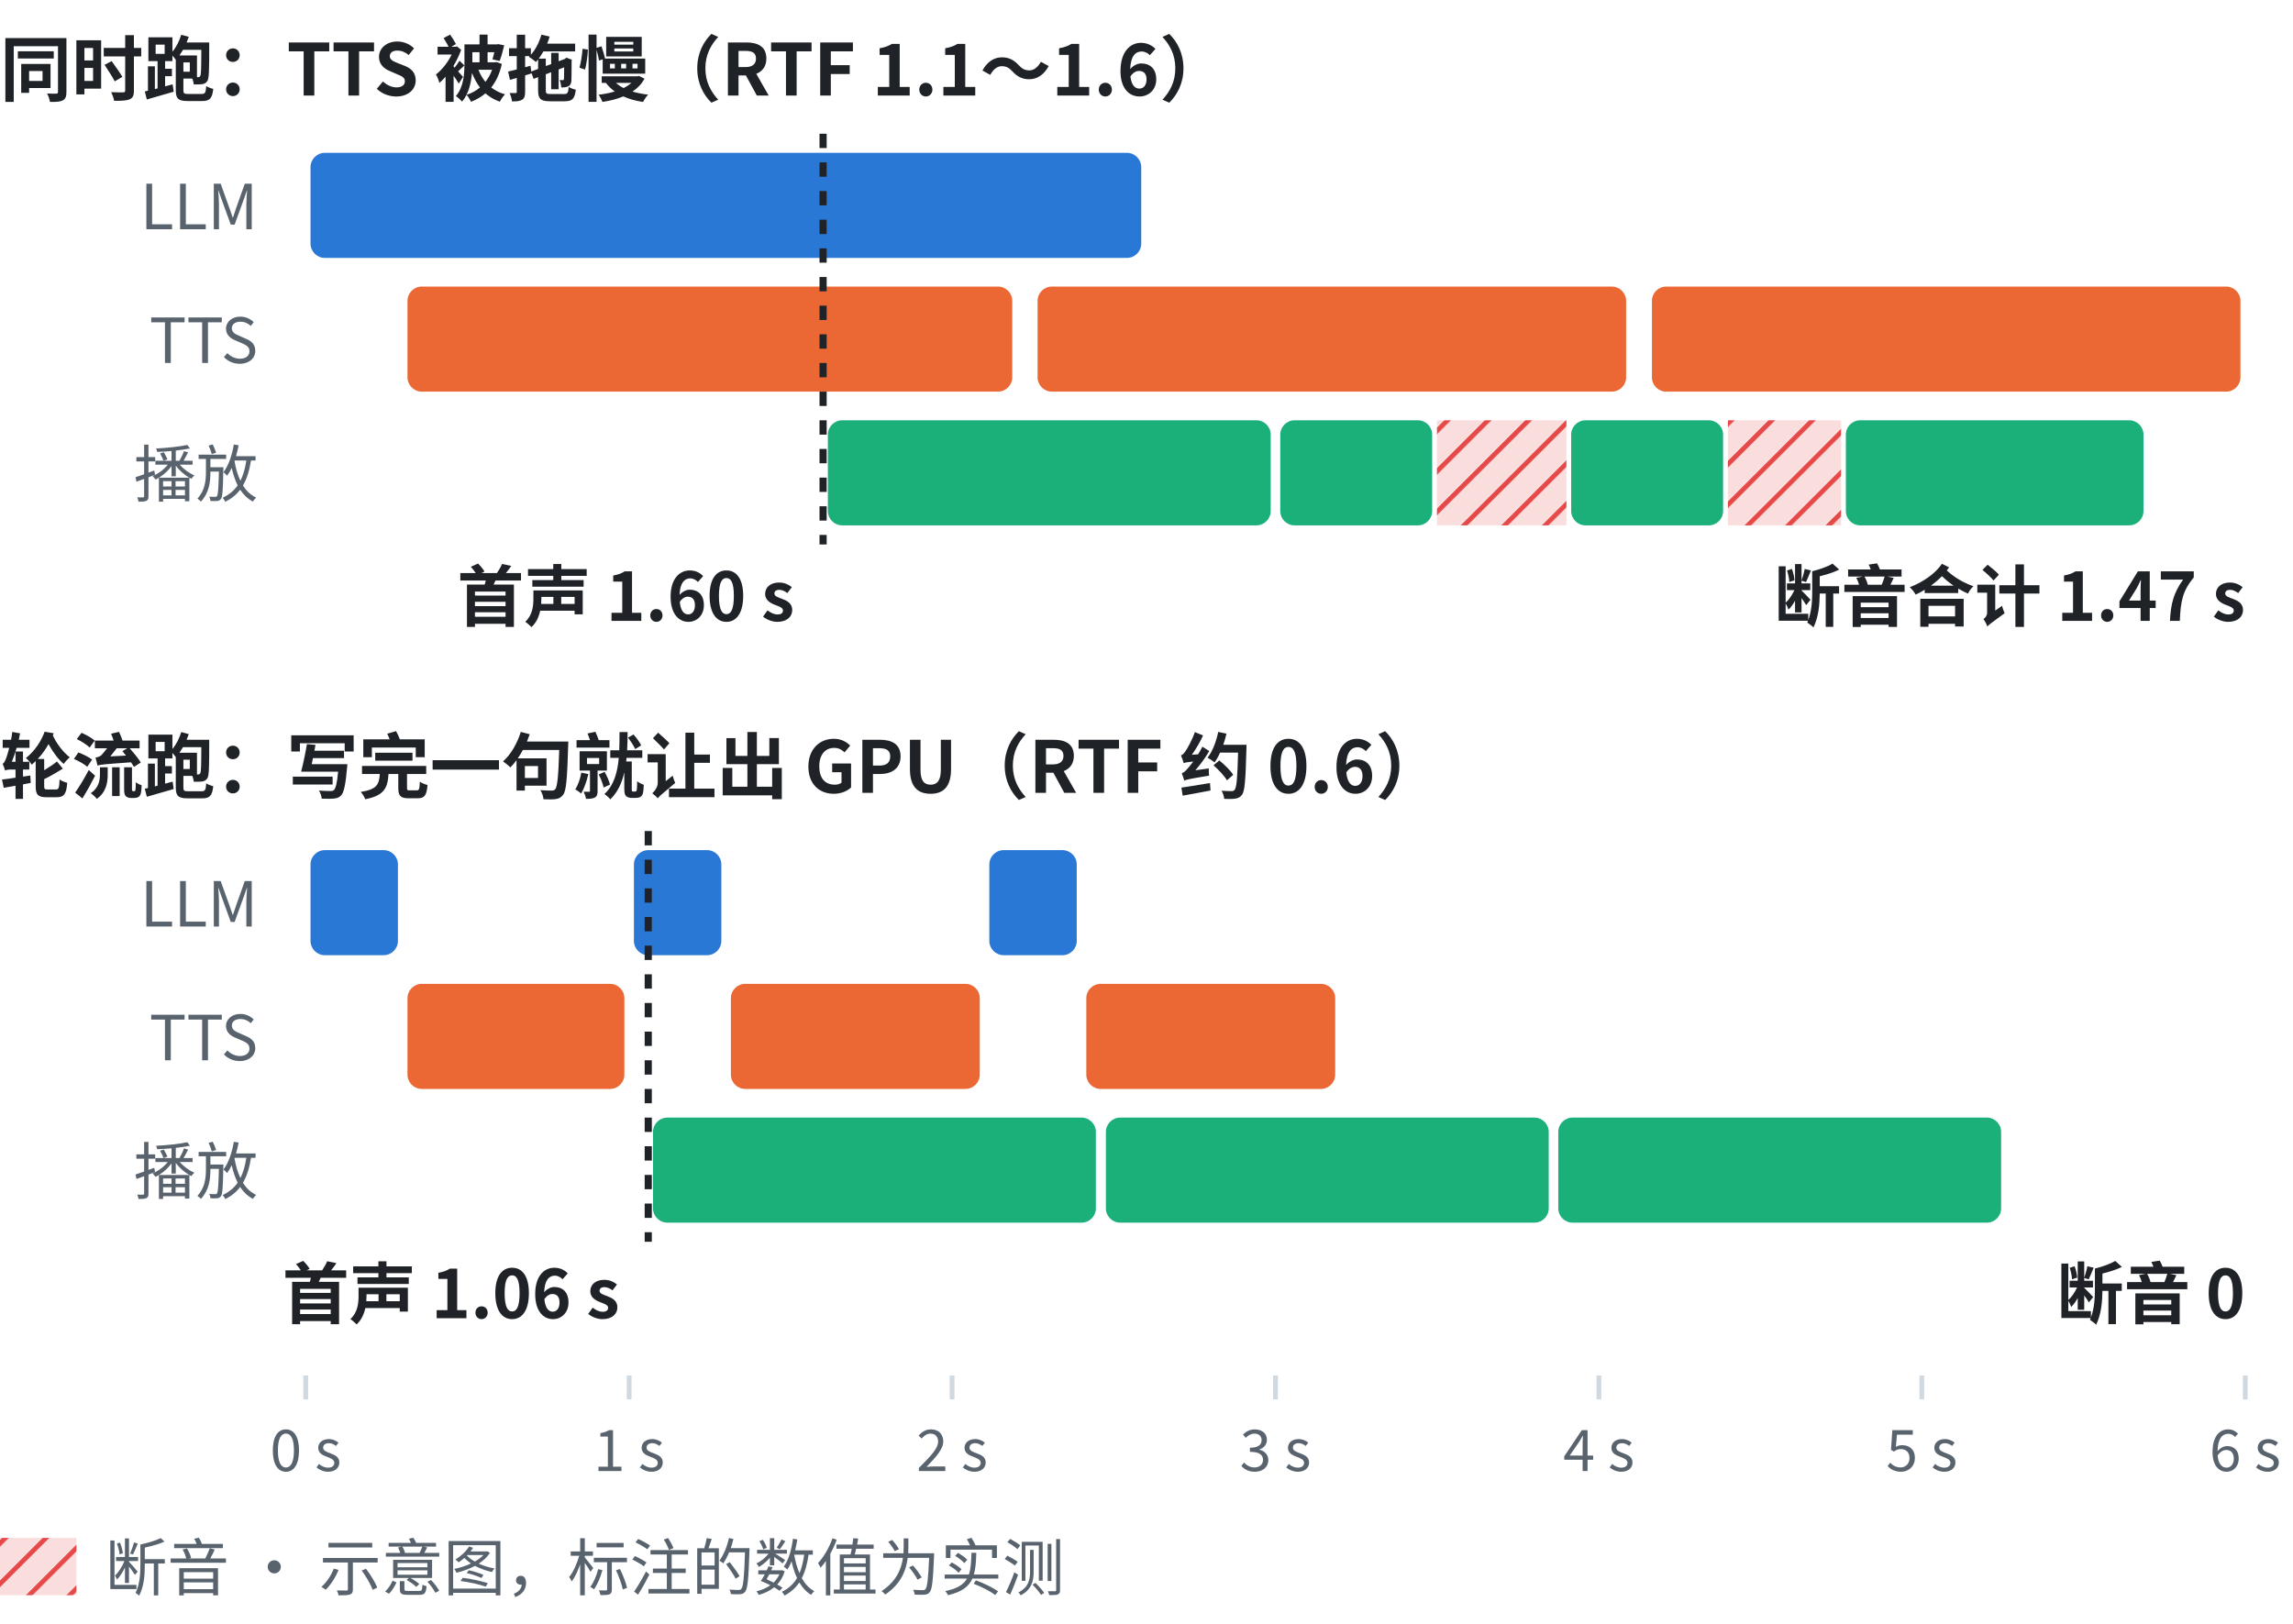
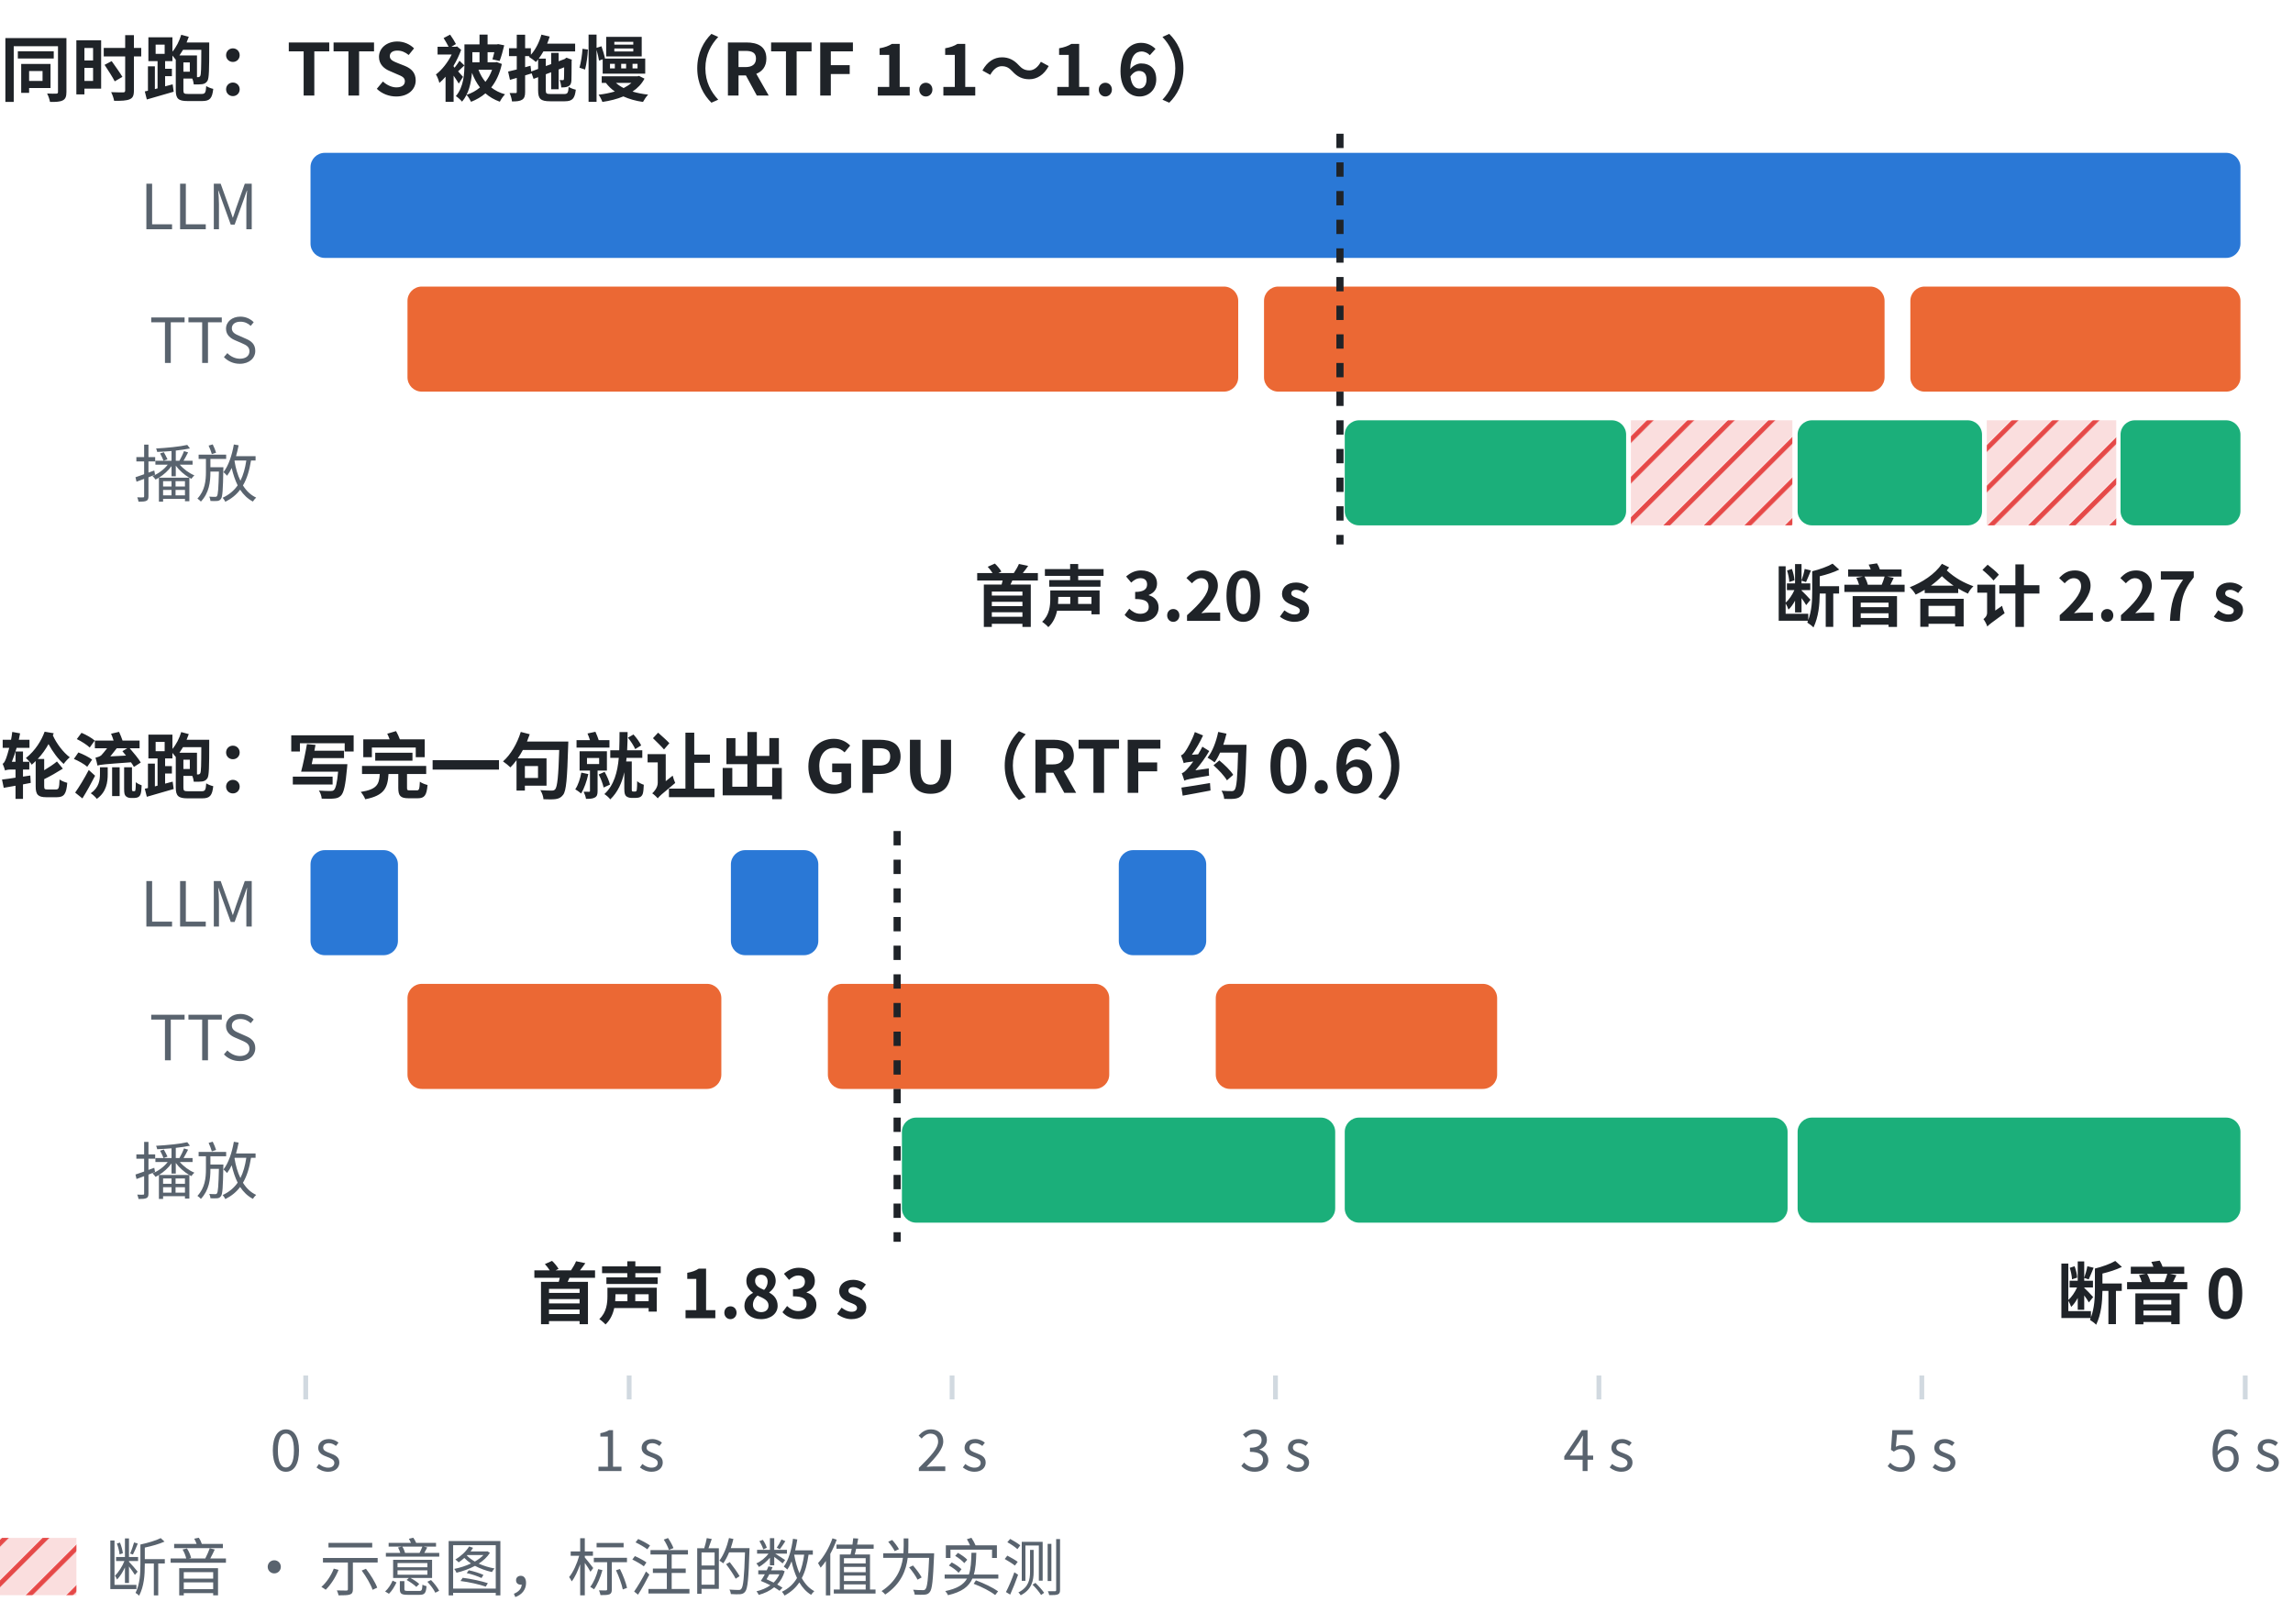
<svg xmlns="http://www.w3.org/2000/svg" viewBox="0 0 480 340" width="480" height="340" font-family="-apple-system,'Segoe UI','PingFang SC','Hiragino Sans GB','Microsoft YaHei','Noto Sans CJK SC',sans-serif">
  <defs>
    <pattern id="hatch" width="6" height="6" patternUnits="userSpaceOnUse" patternTransform="rotate(45)">
      <rect width="6" height="6" fill="#e34948" fill-opacity="0.18" />
      <line x1="0" y1="0" x2="0" y2="6" stroke="#e34948" stroke-width="2" />
    </pattern>
  </defs>
  <text x="0.0" y="20.0" font-size="15" fill="#1f2328" text-anchor="start" font-weight="600">同时跑：TTS 被拖慢（RTF 1.1～1.6）</text>
  <text x="54.0" y="48.0" font-size="13" fill="#59636e" text-anchor="end" font-weight="400">LLM</text>
-   <rect x="65.0" y="32.0" width="173.9" height="22" rx="3.0" fill="#2a78d6" />
+   <rect x="65.0" y="32.0" width="404.0" height="22" rx="3.0" fill="#2a78d6" />
  <text x="54.0" y="76.0" font-size="13" fill="#59636e" text-anchor="end" font-weight="400">TTS</text>
-   <rect x="85.3" y="60.0" width="126.6" height="22" rx="3.0" fill="#eb6834" />
-   <rect x="217.2" y="60.0" width="123.2" height="22" rx="3.0" fill="#eb6834" />
-   <rect x="345.8" y="60.0" width="123.2" height="22" rx="3.0" fill="#eb6834" />
+   <rect x="85.3" y="60.0" width="173.9" height="22" rx="3.0" fill="#eb6834" />
+   <rect x="264.6" y="60.0" width="129.9" height="22" rx="3.0" fill="#eb6834" />
+   <rect x="399.9" y="60.0" width="69.1" height="22" rx="3.0" fill="#eb6834" />
  <text x="54.0" y="104.0" font-size="13" fill="#59636e" text-anchor="end" font-weight="400">播放</text>
-   <rect x="173.3" y="88.0" width="92.7" height="22" rx="3.0" fill="#1baf7a" />
-   <rect x="268.0" y="88.0" width="31.8" height="22" rx="3.0" fill="#1baf7a" />
-   <rect x="328.9" y="88.0" width="31.8" height="22" rx="3.0" fill="#1baf7a" />
-   <rect x="386.4" y="88.0" width="62.3" height="22" rx="3.0" fill="#1baf7a" />
-   <rect x="300.8" y="88" width="27.1" height="22" fill="url(#hatch)" />
-   <rect x="361.7" y="88" width="23.7" height="22" fill="url(#hatch)" />
-   <line x1="172.3" y1="28" x2="172.3" y2="114" stroke="#1f2328" stroke-width="1.5" stroke-dasharray="3 3" />
-   <text x="166.3" y="130.0" font-size="14" fill="#1f2328" text-anchor="end" font-weight="600">首声 1.60 s</text>
-   <text x="470.0" y="130.0" font-size="14" fill="#1f2328" text-anchor="end" font-weight="600">断音合计 1.47 s</text>
+   <rect x="281.5" y="88.0" width="58.9" height="22" rx="3.0" fill="#1baf7a" />
+   <rect x="376.3" y="88.0" width="38.6" height="22" rx="3.0" fill="#1baf7a" />
+   <rect x="443.9" y="88.0" width="25.1" height="22" rx="3.0" fill="#1baf7a" />
+   <rect x="341.4" y="88" width="33.8" height="22" fill="url(#hatch)" />
+   <rect x="415.9" y="88" width="27.1" height="22" fill="url(#hatch)" />
+   <line x1="280.5" y1="28" x2="280.5" y2="114" stroke="#1f2328" stroke-width="1.5" stroke-dasharray="3 3" />
+   <text x="274.5" y="130.0" font-size="14" fill="#1f2328" text-anchor="end" font-weight="600">首声 3.20 s</text>
+   <text x="470.0" y="130.0" font-size="14" fill="#1f2328" text-anchor="end" font-weight="600">断音合计 2.27 s</text>
  <text x="0.0" y="166.0" font-size="15" fill="#1f2328" text-anchor="start" font-weight="600">轮流跑：写完一句就让出 GPU（RTF 约 0.6）</text>
  <text x="54.0" y="194.0" font-size="13" fill="#59636e" text-anchor="end" font-weight="400">LLM</text>
  <rect x="65.0" y="178.0" width="18.3" height="22" rx="3.0" fill="#2a78d6" />
-   <rect x="132.7" y="178.0" width="18.3" height="22" rx="3.0" fill="#2a78d6" />
-   <rect x="207.1" y="178.0" width="18.3" height="22" rx="3.0" fill="#2a78d6" />
+   <rect x="153.0" y="178.0" width="18.3" height="22" rx="3.0" fill="#2a78d6" />
+   <rect x="234.2" y="178.0" width="18.3" height="22" rx="3.0" fill="#2a78d6" />
  <text x="54.0" y="222.0" font-size="13" fill="#59636e" text-anchor="end" font-weight="400">TTS</text>
-   <rect x="85.3" y="206.0" width="45.4" height="22" rx="3.0" fill="#eb6834" />
-   <rect x="153.0" y="206.0" width="52.1" height="22" rx="3.0" fill="#eb6834" />
-   <rect x="227.4" y="206.0" width="52.1" height="22" rx="3.0" fill="#eb6834" />
+   <rect x="85.3" y="206.0" width="65.7" height="22" rx="3.0" fill="#eb6834" />
+   <rect x="173.3" y="206.0" width="58.9" height="22" rx="3.0" fill="#eb6834" />
+   <rect x="254.5" y="206.0" width="58.9" height="22" rx="3.0" fill="#eb6834" />
  <text x="54.0" y="250.0" font-size="13" fill="#59636e" text-anchor="end" font-weight="400">播放</text>
-   <rect x="136.7" y="234.0" width="92.7" height="22" rx="3.0" fill="#1baf7a" />
-   <rect x="231.5" y="234.0" width="92.7" height="22" rx="3.0" fill="#1baf7a" />
-   <rect x="326.2" y="234.0" width="92.7" height="22" rx="3.0" fill="#1baf7a" />
-   <line x1="135.7" y1="174" x2="135.7" y2="260" stroke="#1f2328" stroke-width="1.5" stroke-dasharray="3 3" />
-   <text x="129.7" y="276.0" font-size="14" fill="#1f2328" text-anchor="end" font-weight="600">首声 1.06 s</text>
+   <rect x="188.8" y="234.0" width="90.7" height="22" rx="3.0" fill="#1baf7a" />
+   <rect x="281.5" y="234.0" width="92.7" height="22" rx="3.0" fill="#1baf7a" />
+   <rect x="376.3" y="234.0" width="92.7" height="22" rx="3.0" fill="#1baf7a" />
+   <line x1="187.8" y1="174" x2="187.8" y2="260" stroke="#1f2328" stroke-width="1.5" stroke-dasharray="3 3" />
+   <text x="181.8" y="276.0" font-size="14" fill="#1f2328" text-anchor="end" font-weight="600">首声 1.83 s</text>
  <text x="470.0" y="276.0" font-size="14" fill="#1f2328" text-anchor="end" font-weight="600">断音 0</text>
  <line x1="64.0" y1="288" x2="64.0" y2="293" stroke="#d1d9e0" />
  <text x="64.0" y="308.0" font-size="12" fill="#59636e" text-anchor="middle" font-weight="400">0 s</text>
  <line x1="131.7" y1="288" x2="131.7" y2="293" stroke="#d1d9e0" />
  <text x="131.7" y="308.0" font-size="12" fill="#59636e" text-anchor="middle" font-weight="400">1 s</text>
  <line x1="199.3" y1="288" x2="199.3" y2="293" stroke="#d1d9e0" />
  <text x="199.3" y="308.0" font-size="12" fill="#59636e" text-anchor="middle" font-weight="400">2 s</text>
  <line x1="267.0" y1="288" x2="267.0" y2="293" stroke="#d1d9e0" />
  <text x="267.0" y="308.0" font-size="12" fill="#59636e" text-anchor="middle" font-weight="400">3 s</text>
  <line x1="334.7" y1="288" x2="334.7" y2="293" stroke="#d1d9e0" />
  <text x="334.7" y="308.0" font-size="12" fill="#59636e" text-anchor="middle" font-weight="400">4 s</text>
  <line x1="402.3" y1="288" x2="402.3" y2="293" stroke="#d1d9e0" />
  <text x="402.3" y="308.0" font-size="12" fill="#59636e" text-anchor="middle" font-weight="400">5 s</text>
  <line x1="470.0" y1="288" x2="470.0" y2="293" stroke="#d1d9e0" />
  <text x="470.0" y="308.0" font-size="12" fill="#59636e" text-anchor="middle" font-weight="400">6 s</text>
  <rect x="0" y="322" width="16" height="12" fill="url(#hatch)" />
  <text x="22.0" y="333.0" font-size="13" fill="#59636e" text-anchor="start" font-weight="400">断音 · 示意图，标注的数值为实测</text>
</svg>
